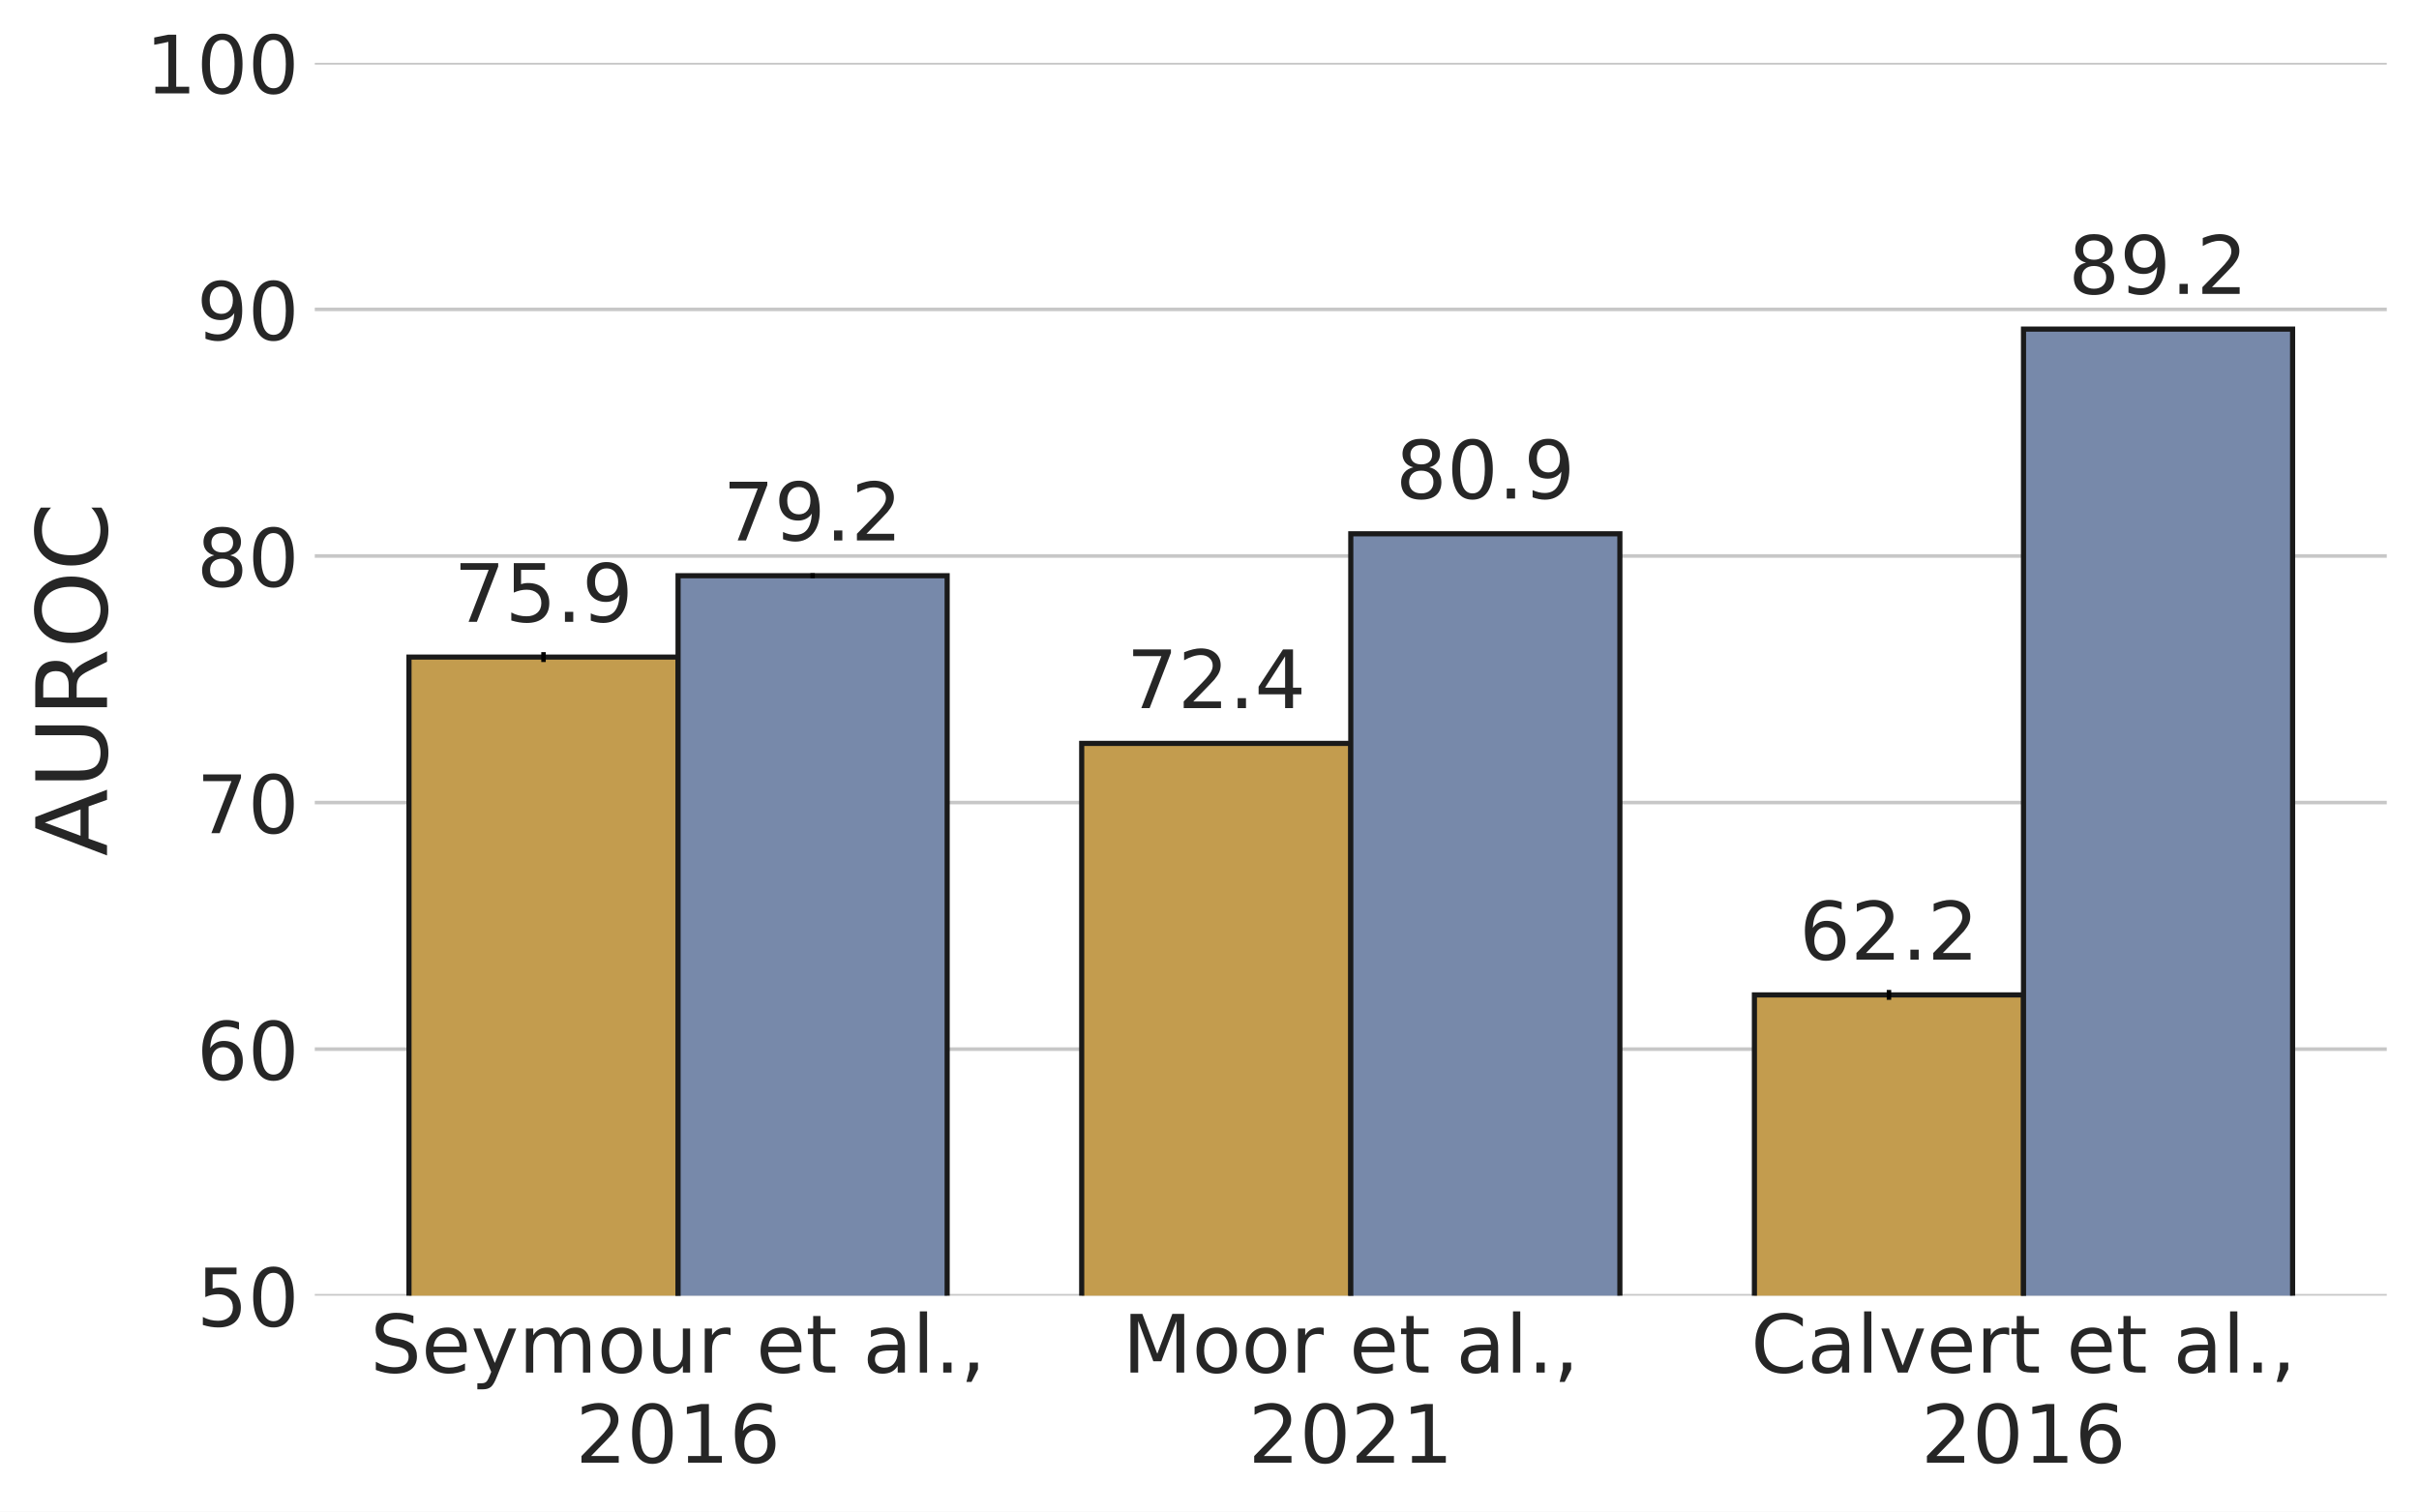
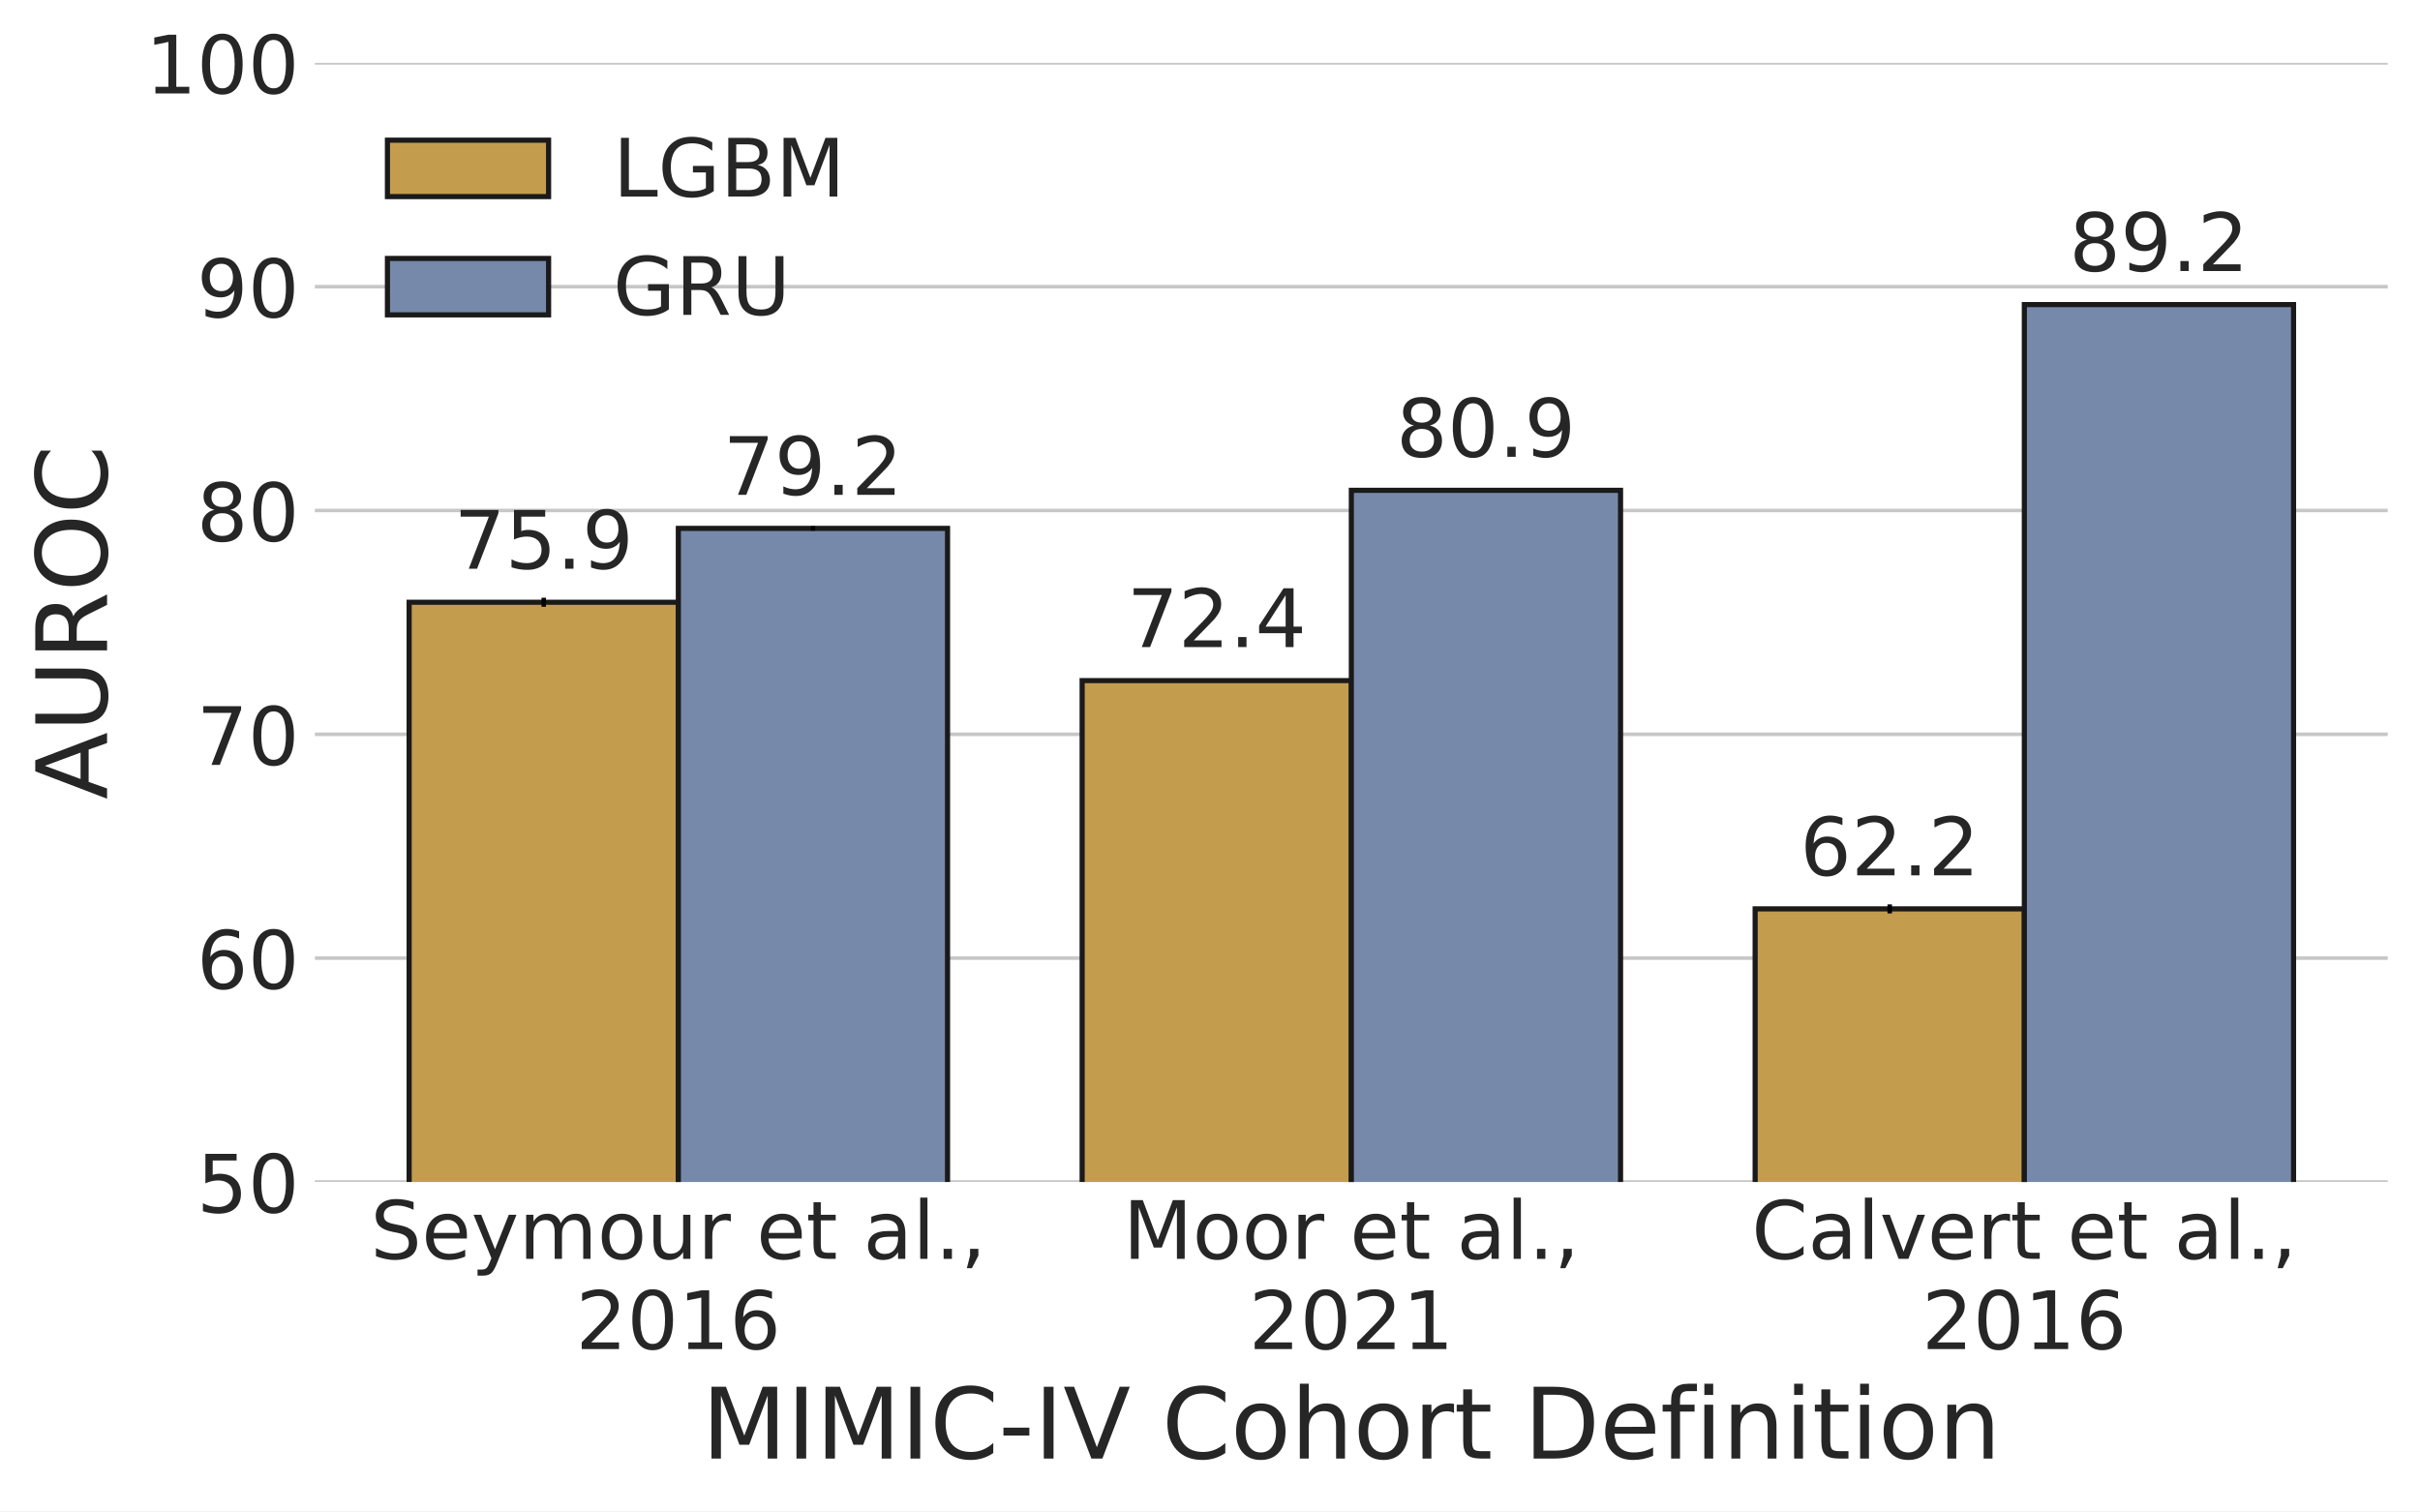
- <svg xmlns="http://www.w3.org/2000/svg" xmlns:xlink="http://www.w3.org/1999/xlink" width="540.601pt" height="337.914pt" viewBox="0 0 540.601 337.914" version="1.1">
+ <svg xmlns="http://www.w3.org/2000/svg" xmlns:xlink="http://www.w3.org/1999/xlink" width="540.601pt" height="337.606pt" viewBox="0 0 540.601 337.606" version="1.1">
  <defs>
    <style type="text/css">*{stroke-linejoin: round; stroke-linecap: butt}</style>
  </defs>
  <g id="figure_1">
    <g id="patch_1">
-       <path d="M 0 337.914  L 540.601 337.914  L 540.601 0  L 0 0  z " style="fill: #ffffff" />
+       <path d="M 0 337.606  L 540.601 337.606  L 540.601 0  L 0 0  z " style="fill: #ffffff" />
    </g>
    <g id="axes_1">
      <g id="patch_2">
-         <path d="M 70.349 289.638  L 533.401 289.638  L 533.401 14.039  L 70.349 14.039  z " style="fill: #ffffff" />
+         <path d="M 70.349 264.038  L 533.401 264.038  L 533.401 14.039  L 70.349 14.039  z " style="fill: #ffffff" />
      </g>
      <g id="matplotlib.axis_1">
        <g id="xtick_1">
          <g id="text_1">
-             <g style="fill: #262626" transform="translate(82.75545 306.8148) scale(0.18 -0.18)">
+             <g style="fill: #262626" transform="translate(82.75545 281.2148) scale(0.18 -0.18)">
              <defs>
                <path id="DejaVuSans-53" d="M 3425 4513  L 3425 3897  Q 3066 4069 2747 4153  Q 2428 4238 2131 4238  Q 1616 4238 1336 4038  Q 1056 3838 1056 3469  Q 1056 3159 1242 3001  Q 1428 2844 1947 2747  L 2328 2669  Q 3034 2534 3370 2195  Q 3706 1856 3706 1288  Q 3706 609 3251 259  Q 2797 -91 1919 -91  Q 1588 -91 1214 -16  Q 841 59 441 206  L 441 856  Q 825 641 1194 531  Q 1563 422 1919 422  Q 2459 422 2753 634  Q 3047 847 3047 1241  Q 3047 1584 2836 1778  Q 2625 1972 2144 2069  L 1759 2144  Q 1053 2284 737 2584  Q 422 2884 422 3419  Q 422 4038 858 4394  Q 1294 4750 2059 4750  Q 2388 4750 2728 4690  Q 3069 4631 3425 4513  z " transform="scale(0.015625)" />
                <path id="DejaVuSans-65" d="M 3597 1894  L 3597 1613  L 953 1613  Q 991 1019 1311 708  Q 1631 397 2203 397  Q 2534 397 2845 478  Q 3156 559 3463 722  L 3463 178  Q 3153 47 2828 -22  Q 2503 -91 2169 -91  Q 1331 -91 842 396  Q 353 884 353 1716  Q 353 2575 817 3079  Q 1281 3584 2069 3584  Q 2775 3584 3186 3129  Q 3597 2675 3597 1894  z M 3022 2063  Q 3016 2534 2758 2815  Q 2500 3097 2075 3097  Q 1594 3097 1305 2825  Q 1016 2553 972 2059  L 3022 2063  z " transform="scale(0.015625)" />
                <path id="DejaVuSans-79" d="M 2059 -325  Q 1816 -950 1584 -1140  Q 1353 -1331 966 -1331  L 506 -1331  L 506 -850  L 844 -850  Q 1081 -850 1212 -737  Q 1344 -625 1503 -206  L 1606 56  L 191 3500  L 800 3500  L 1894 763  L 2988 3500  L 3597 3500  L 2059 -325  z " transform="scale(0.015625)" />
                <path id="DejaVuSans-6d" d="M 3328 2828  Q 3544 3216 3844 3400  Q 4144 3584 4550 3584  Q 5097 3584 5394 3201  Q 5691 2819 5691 2113  L 5691 0  L 5113 0  L 5113 2094  Q 5113 2597 4934 2840  Q 4756 3084 4391 3084  Q 3944 3084 3684 2787  Q 3425 2491 3425 1978  L 3425 0  L 2847 0  L 2847 2094  Q 2847 2600 2669 2842  Q 2491 3084 2119 3084  Q 1678 3084 1418 2786  Q 1159 2488 1159 1978  L 1159 0  L 581 0  L 581 3500  L 1159 3500  L 1159 2956  Q 1356 3278 1631 3431  Q 1906 3584 2284 3584  Q 2666 3584 2933 3390  Q 3200 3197 3328 2828  z " transform="scale(0.015625)" />
                <path id="DejaVuSans-6f" d="M 1959 3097  Q 1497 3097 1228 2736  Q 959 2375 959 1747  Q 959 1119 1226 758  Q 1494 397 1959 397  Q 2419 397 2687 759  Q 2956 1122 2956 1747  Q 2956 2369 2687 2733  Q 2419 3097 1959 3097  z M 1959 3584  Q 2709 3584 3137 3096  Q 3566 2609 3566 1747  Q 3566 888 3137 398  Q 2709 -91 1959 -91  Q 1206 -91 779 398  Q 353 888 353 1747  Q 353 2609 779 3096  Q 1206 3584 1959 3584  z " transform="scale(0.015625)" />
                <path id="DejaVuSans-75" d="M 544 1381  L 544 3500  L 1119 3500  L 1119 1403  Q 1119 906 1312 657  Q 1506 409 1894 409  Q 2359 409 2629 706  Q 2900 1003 2900 1516  L 2900 3500  L 3475 3500  L 3475 0  L 2900 0  L 2900 538  Q 2691 219 2414 64  Q 2138 -91 1772 -91  Q 1169 -91 856 284  Q 544 659 544 1381  z M 1991 3584  L 1991 3584  z " transform="scale(0.015625)" />
                <path id="DejaVuSans-72" d="M 2631 2963  Q 2534 3019 2420 3045  Q 2306 3072 2169 3072  Q 1681 3072 1420 2755  Q 1159 2438 1159 1844  L 1159 0  L 581 0  L 581 3500  L 1159 3500  L 1159 2956  Q 1341 3275 1631 3429  Q 1922 3584 2338 3584  Q 2397 3584 2469 3576  Q 2541 3569 2628 3553  L 2631 2963  z " transform="scale(0.015625)" />
                <path id="DejaVuSans-20" transform="scale(0.015625)" />
                <path id="DejaVuSans-74" d="M 1172 4494  L 1172 3500  L 2356 3500  L 2356 3053  L 1172 3053  L 1172 1153  Q 1172 725 1289 603  Q 1406 481 1766 481  L 2356 481  L 2356 0  L 1766 0  Q 1100 0 847 248  Q 594 497 594 1153  L 594 3053  L 172 3053  L 172 3500  L 594 3500  L 594 4494  L 1172 4494  z " transform="scale(0.015625)" />
                <path id="DejaVuSans-61" d="M 2194 1759  Q 1497 1759 1228 1600  Q 959 1441 959 1056  Q 959 750 1161 570  Q 1363 391 1709 391  Q 2188 391 2477 730  Q 2766 1069 2766 1631  L 2766 1759  L 2194 1759  z M 3341 1997  L 3341 0  L 2766 0  L 2766 531  Q 2569 213 2275 61  Q 1981 -91 1556 -91  Q 1019 -91 701 211  Q 384 513 384 1019  Q 384 1609 779 1909  Q 1175 2209 1959 2209  L 2766 2209  L 2766 2266  Q 2766 2663 2505 2880  Q 2244 3097 1772 3097  Q 1472 3097 1187 3025  Q 903 2953 641 2809  L 641 3341  Q 956 3463 1253 3523  Q 1550 3584 1831 3584  Q 2591 3584 2966 3190  Q 3341 2797 3341 1997  z " transform="scale(0.015625)" />
                <path id="DejaVuSans-6c" d="M 603 4863  L 1178 4863  L 1178 0  L 603 0  L 603 4863  z " transform="scale(0.015625)" />
                <path id="DejaVuSans-2e" d="M 684 794  L 1344 794  L 1344 0  L 684 0  L 684 794  z " transform="scale(0.015625)" />
                <path id="DejaVuSans-2c" d="M 750 794  L 1409 794  L 1409 256  L 897 -744  L 494 -744  L 750 256  L 750 794  z " transform="scale(0.015625)" />
              </defs>
              <use xlink:href="#DejaVuSans-53" />
              <use xlink:href="#DejaVuSans-65" transform="translate(63.47656 0)" />
              <use xlink:href="#DejaVuSans-79" transform="translate(125 0)" />
              <use xlink:href="#DejaVuSans-6d" transform="translate(184.1797 0)" />
              <use xlink:href="#DejaVuSans-6f" transform="translate(281.5918 0)" />
              <use xlink:href="#DejaVuSans-75" transform="translate(342.7734 0)" />
              <use xlink:href="#DejaVuSans-72" transform="translate(406.1523 0)" />
              <use xlink:href="#DejaVuSans-20" transform="translate(447.2656 0)" />
              <use xlink:href="#DejaVuSans-65" transform="translate(479.0527 0)" />
              <use xlink:href="#DejaVuSans-74" transform="translate(540.5762 0)" />
              <use xlink:href="#DejaVuSans-20" transform="translate(579.7852 0)" />
              <use xlink:href="#DejaVuSans-61" transform="translate(611.5723 0)" />
              <use xlink:href="#DejaVuSans-6c" transform="translate(672.8516 0)" />
              <use xlink:href="#DejaVuSans-2e" transform="translate(700.6348 0)" />
              <use xlink:href="#DejaVuSans-2c" transform="translate(732.4219 0)" />
            </g>
-             <g style="fill: #262626" transform="translate(128.6287 326.9708) scale(0.18 -0.18)">
+             <g style="fill: #262626" transform="translate(128.6287 301.3708) scale(0.18 -0.18)">
              <defs>
                <path id="DejaVuSans-32" d="M 1228 531  L 3431 531  L 3431 0  L 469 0  L 469 531  Q 828 903 1448 1529  Q 2069 2156 2228 2338  Q 2531 2678 2651 2914  Q 2772 3150 2772 3378  Q 2772 3750 2511 3984  Q 2250 4219 1831 4219  Q 1534 4219 1204 4116  Q 875 4013 500 3803  L 500 4441  Q 881 4594 1212 4672  Q 1544 4750 1819 4750  Q 2544 4750 2975 4387  Q 3406 4025 3406 3419  Q 3406 3131 3298 2873  Q 3191 2616 2906 2266  Q 2828 2175 2409 1742  Q 1991 1309 1228 531  z " transform="scale(0.015625)" />
                <path id="DejaVuSans-30" d="M 2034 4250  Q 1547 4250 1301 3770  Q 1056 3291 1056 2328  Q 1056 1369 1301 889  Q 1547 409 2034 409  Q 2525 409 2770 889  Q 3016 1369 3016 2328  Q 3016 3291 2770 3770  Q 2525 4250 2034 4250  z M 2034 4750  Q 2819 4750 3233 4129  Q 3647 3509 3647 2328  Q 3647 1150 3233 529  Q 2819 -91 2034 -91  Q 1250 -91 836 529  Q 422 1150 422 2328  Q 422 3509 836 4129  Q 1250 4750 2034 4750  z " transform="scale(0.015625)" />
                <path id="DejaVuSans-31" d="M 794 531  L 1825 531  L 1825 4091  L 703 3866  L 703 4441  L 1819 4666  L 2450 4666  L 2450 531  L 3481 531  L 3481 0  L 794 0  L 794 531  z " transform="scale(0.015625)" />
                <path id="DejaVuSans-36" d="M 2113 2584  Q 1688 2584 1439 2293  Q 1191 2003 1191 1497  Q 1191 994 1439 701  Q 1688 409 2113 409  Q 2538 409 2786 701  Q 3034 994 3034 1497  Q 3034 2003 2786 2293  Q 2538 2584 2113 2584  z M 3366 4563  L 3366 3988  Q 3128 4100 2886 4159  Q 2644 4219 2406 4219  Q 1781 4219 1451 3797  Q 1122 3375 1075 2522  Q 1259 2794 1537 2939  Q 1816 3084 2150 3084  Q 2853 3084 3261 2657  Q 3669 2231 3669 1497  Q 3669 778 3244 343  Q 2819 -91 2113 -91  Q 1303 -91 875 529  Q 447 1150 447 2328  Q 447 3434 972 4092  Q 1497 4750 2381 4750  Q 2619 4750 2861 4703  Q 3103 4656 3366 4563  z " transform="scale(0.015625)" />
              </defs>
              <use xlink:href="#DejaVuSans-32" />
              <use xlink:href="#DejaVuSans-30" transform="translate(63.62305 0)" />
              <use xlink:href="#DejaVuSans-31" transform="translate(127.2461 0)" />
              <use xlink:href="#DejaVuSans-36" transform="translate(190.8691 0)" />
            </g>
          </g>
        </g>
        <g id="xtick_2">
          <g id="text_2">
-             <g style="fill: #262626" transform="translate(250.8733 306.8148) scale(0.18 -0.18)">
+             <g style="fill: #262626" transform="translate(250.8733 281.2148) scale(0.18 -0.18)">
              <defs>
                <path id="DejaVuSans-4d" d="M 628 4666  L 1569 4666  L 2759 1491  L 3956 4666  L 4897 4666  L 4897 0  L 4281 0  L 4281 4097  L 3078 897  L 2444 897  L 1241 4097  L 1241 0  L 628 0  L 628 4666  z " transform="scale(0.015625)" />
              </defs>
              <use xlink:href="#DejaVuSans-4d" />
              <use xlink:href="#DejaVuSans-6f" transform="translate(86.2793 0)" />
              <use xlink:href="#DejaVuSans-6f" transform="translate(147.4609 0)" />
              <use xlink:href="#DejaVuSans-72" transform="translate(208.6426 0)" />
              <use xlink:href="#DejaVuSans-20" transform="translate(249.7559 0)" />
              <use xlink:href="#DejaVuSans-65" transform="translate(281.543 0)" />
              <use xlink:href="#DejaVuSans-74" transform="translate(343.0664 0)" />
              <use xlink:href="#DejaVuSans-20" transform="translate(382.2754 0)" />
              <use xlink:href="#DejaVuSans-61" transform="translate(414.0625 0)" />
              <use xlink:href="#DejaVuSans-6c" transform="translate(475.3418 0)" />
              <use xlink:href="#DejaVuSans-2e" transform="translate(503.125 0)" />
              <use xlink:href="#DejaVuSans-2c" transform="translate(534.9121 0)" />
            </g>
-             <g style="fill: #262626" transform="translate(278.9701 326.9708) scale(0.18 -0.18)">
+             <g style="fill: #262626" transform="translate(278.9701 301.3708) scale(0.18 -0.18)">
              <use xlink:href="#DejaVuSans-32" />
              <use xlink:href="#DejaVuSans-30" transform="translate(63.62305 0)" />
              <use xlink:href="#DejaVuSans-32" transform="translate(127.2461 0)" />
              <use xlink:href="#DejaVuSans-31" transform="translate(190.8691 0)" />
            </g>
          </g>
        </g>
        <g id="xtick_3">
          <g id="text_3">
-             <g style="fill: #262626" transform="translate(391.3006 306.8148) scale(0.18 -0.18)">
+             <g style="fill: #262626" transform="translate(391.3006 281.2148) scale(0.18 -0.18)">
              <defs>
                <path id="DejaVuSans-43" d="M 4122 4306  L 4122 3641  Q 3803 3938 3442 4084  Q 3081 4231 2675 4231  Q 1875 4231 1450 3742  Q 1025 3253 1025 2328  Q 1025 1406 1450 917  Q 1875 428 2675 428  Q 3081 428 3442 575  Q 3803 722 4122 1019  L 4122 359  Q 3791 134 3420 21  Q 3050 -91 2638 -91  Q 1578 -91 968 557  Q 359 1206 359 2328  Q 359 3453 968 4101  Q 1578 4750 2638 4750  Q 3056 4750 3426 4639  Q 3797 4528 4122 4306  z " transform="scale(0.015625)" />
                <path id="DejaVuSans-76" d="M 191 3500  L 800 3500  L 1894 563  L 2988 3500  L 3597 3500  L 2284 0  L 1503 0  L 191 3500  z " transform="scale(0.015625)" />
              </defs>
              <use xlink:href="#DejaVuSans-43" />
              <use xlink:href="#DejaVuSans-61" transform="translate(69.82422 0)" />
              <use xlink:href="#DejaVuSans-6c" transform="translate(131.1035 0)" />
              <use xlink:href="#DejaVuSans-76" transform="translate(158.8867 0)" />
              <use xlink:href="#DejaVuSans-65" transform="translate(218.0664 0)" />
              <use xlink:href="#DejaVuSans-72" transform="translate(279.5898 0)" />
              <use xlink:href="#DejaVuSans-74" transform="translate(320.7031 0)" />
              <use xlink:href="#DejaVuSans-20" transform="translate(359.9121 0)" />
              <use xlink:href="#DejaVuSans-65" transform="translate(391.6992 0)" />
              <use xlink:href="#DejaVuSans-74" transform="translate(453.2227 0)" />
              <use xlink:href="#DejaVuSans-20" transform="translate(492.4316 0)" />
              <use xlink:href="#DejaVuSans-61" transform="translate(524.2188 0)" />
              <use xlink:href="#DejaVuSans-6c" transform="translate(585.498 0)" />
              <use xlink:href="#DejaVuSans-2e" transform="translate(613.2812 0)" />
              <use xlink:href="#DejaVuSans-2c" transform="translate(645.0684 0)" />
            </g>
-             <g style="fill: #262626" transform="translate(429.3115 326.9708) scale(0.18 -0.18)">
+             <g style="fill: #262626" transform="translate(429.3115 301.3708) scale(0.18 -0.18)">
              <use xlink:href="#DejaVuSans-32" />
              <use xlink:href="#DejaVuSans-30" transform="translate(63.62305 0)" />
              <use xlink:href="#DejaVuSans-31" transform="translate(127.2461 0)" />
              <use xlink:href="#DejaVuSans-36" transform="translate(190.8691 0)" />
            </g>
+           </g>
+         </g>
+         <g id="text_4">
+           <g style="fill: #262626" transform="translate(156.78 325.8308) scale(0.22 -0.22)">
+             <defs>
+               <path id="DejaVuSans-49" d="M 628 4666  L 1259 4666  L 1259 0  L 628 0  L 628 4666  z " transform="scale(0.015625)" />
+               <path id="DejaVuSans-2d" d="M 313 2009  L 1997 2009  L 1997 1497  L 313 1497  L 313 2009  z " transform="scale(0.015625)" />
+               <path id="DejaVuSans-56" d="M 1831 0  L 50 4666  L 709 4666  L 2188 738  L 3669 4666  L 4325 4666  L 2547 0  L 1831 0  z " transform="scale(0.015625)" />
+               <path id="DejaVuSans-68" d="M 3513 2113  L 3513 0  L 2938 0  L 2938 2094  Q 2938 2591 2744 2837  Q 2550 3084 2163 3084  Q 1697 3084 1428 2787  Q 1159 2491 1159 1978  L 1159 0  L 581 0  L 581 4863  L 1159 4863  L 1159 2956  Q 1366 3272 1645 3428  Q 1925 3584 2291 3584  Q 2894 3584 3203 3211  Q 3513 2838 3513 2113  z " transform="scale(0.015625)" />
+               <path id="DejaVuSans-44" d="M 1259 4147  L 1259 519  L 2022 519  Q 2988 519 3436 956  Q 3884 1394 3884 2338  Q 3884 3275 3436 3711  Q 2988 4147 2022 4147  L 1259 4147  z M 628 4666  L 1925 4666  Q 3281 4666 3915 4102  Q 4550 3538 4550 2338  Q 4550 1131 3912 565  Q 3275 0 1925 0  L 628 0  L 628 4666  z " transform="scale(0.015625)" />
+               <path id="DejaVuSans-66" d="M 2375 4863  L 2375 4384  L 1825 4384  Q 1516 4384 1395 4259  Q 1275 4134 1275 3809  L 1275 3500  L 2222 3500  L 2222 3053  L 1275 3053  L 1275 0  L 697 0  L 697 3053  L 147 3053  L 147 3500  L 697 3500  L 697 3744  Q 697 4328 969 4595  Q 1241 4863 1831 4863  L 2375 4863  z " transform="scale(0.015625)" />
+               <path id="DejaVuSans-69" d="M 603 3500  L 1178 3500  L 1178 0  L 603 0  L 603 3500  z M 603 4863  L 1178 4863  L 1178 4134  L 603 4134  L 603 4863  z " transform="scale(0.015625)" />
+               <path id="DejaVuSans-6e" d="M 3513 2113  L 3513 0  L 2938 0  L 2938 2094  Q 2938 2591 2744 2837  Q 2550 3084 2163 3084  Q 1697 3084 1428 2787  Q 1159 2491 1159 1978  L 1159 0  L 581 0  L 581 3500  L 1159 3500  L 1159 2956  Q 1366 3272 1645 3428  Q 1925 3584 2291 3584  Q 2894 3584 3203 3211  Q 3513 2838 3513 2113  z " transform="scale(0.015625)" />
+             </defs>
+             <use xlink:href="#DejaVuSans-4d" />
+             <use xlink:href="#DejaVuSans-49" transform="translate(86.2793 0)" />
+             <use xlink:href="#DejaVuSans-4d" transform="translate(115.7715 0)" />
+             <use xlink:href="#DejaVuSans-49" transform="translate(202.0508 0)" />
+             <use xlink:href="#DejaVuSans-43" transform="translate(231.543 0)" />
+             <use xlink:href="#DejaVuSans-2d" transform="translate(301.3672 0)" />
+             <use xlink:href="#DejaVuSans-49" transform="translate(337.4512 0)" />
+             <use xlink:href="#DejaVuSans-56" transform="translate(366.9434 0)" />
+             <use xlink:href="#DejaVuSans-20" transform="translate(435.3516 0)" />
+             <use xlink:href="#DejaVuSans-43" transform="translate(467.1387 0)" />
+             <use xlink:href="#DejaVuSans-6f" transform="translate(536.9629 0)" />
+             <use xlink:href="#DejaVuSans-68" transform="translate(598.1445 0)" />
+             <use xlink:href="#DejaVuSans-6f" transform="translate(661.5234 0)" />
+             <use xlink:href="#DejaVuSans-72" transform="translate(722.7051 0)" />
+             <use xlink:href="#DejaVuSans-74" transform="translate(763.8184 0)" />
+             <use xlink:href="#DejaVuSans-20" transform="translate(803.0273 0)" />
+             <use xlink:href="#DejaVuSans-44" transform="translate(834.8145 0)" />
+             <use xlink:href="#DejaVuSans-65" transform="translate(911.8164 0)" />
+             <use xlink:href="#DejaVuSans-66" transform="translate(973.3398 0)" />
+             <use xlink:href="#DejaVuSans-69" transform="translate(1008.545 0)" />
+             <use xlink:href="#DejaVuSans-6e" transform="translate(1036.328 0)" />
+             <use xlink:href="#DejaVuSans-69" transform="translate(1099.707 0)" />
+             <use xlink:href="#DejaVuSans-74" transform="translate(1127.49 0)" />
+             <use xlink:href="#DejaVuSans-69" transform="translate(1166.699 0)" />
+             <use xlink:href="#DejaVuSans-6f" transform="translate(1194.482 0)" />
+             <use xlink:href="#DejaVuSans-6e" transform="translate(1255.664 0)" />
          </g>
        </g>
      </g>
      <g id="matplotlib.axis_2">
        <g id="ytick_1">
          <g id="line2d_1">
-             <path d="M 70.349 289.638  L 533.401 289.638  " clip-path="url(#p0b2e883e69)" style="fill: none; stroke: #c7c7c7; stroke-width: 0.8; stroke-linecap: round" />
-           </g>
-           <g id="text_4">
-             <g style="fill: #262626" transform="translate(43.94438 296.4762) scale(0.18 -0.18)">
+             <path d="M 70.349 264.038  L 533.401 264.038  " clip-path="url(#pc6aa73d356)" style="fill: none; stroke: #c7c7c7; stroke-width: 0.8; stroke-linecap: round" />
+           </g>
+           <g id="text_5">
+             <g style="fill: #262626" transform="translate(43.94438 270.8762) scale(0.18 -0.18)">
              <defs>
                <path id="DejaVuSans-35" d="M 691 4666  L 3169 4666  L 3169 4134  L 1269 4134  L 1269 2991  Q 1406 3038 1543 3061  Q 1681 3084 1819 3084  Q 2600 3084 3056 2656  Q 3513 2228 3513 1497  Q 3513 744 3044 326  Q 2575 -91 1722 -91  Q 1428 -91 1123 -41  Q 819 9 494 109  L 494 744  Q 775 591 1075 516  Q 1375 441 1709 441  Q 2250 441 2565 725  Q 2881 1009 2881 1497  Q 2881 1984 2565 2268  Q 2250 2553 1709 2553  Q 1456 2553 1204 2497  Q 953 2441 691 2322  L 691 4666  z " transform="scale(0.015625)" />
              </defs>
              <use xlink:href="#DejaVuSans-35" />
              <use xlink:href="#DejaVuSans-30" transform="translate(63.62305 0)" />
            </g>
          </g>
        </g>
        <g id="ytick_2">
          <g id="line2d_2">
-             <path d="M 70.349 234.518  L 533.401 234.518  " clip-path="url(#p0b2e883e69)" style="fill: none; stroke: #c7c7c7; stroke-width: 0.8; stroke-linecap: round" />
-           </g>
-           <g id="text_5">
-             <g style="fill: #262626" transform="translate(43.94438 241.3564) scale(0.18 -0.18)">
+             <path d="M 70.349 214.038  L 533.401 214.038  " clip-path="url(#pc6aa73d356)" style="fill: none; stroke: #c7c7c7; stroke-width: 0.8; stroke-linecap: round" />
+           </g>
+           <g id="text_6">
+             <g style="fill: #262626" transform="translate(43.94438 220.8764) scale(0.18 -0.18)">
              <use xlink:href="#DejaVuSans-36" />
              <use xlink:href="#DejaVuSans-30" transform="translate(63.62305 0)" />
            </g>
          </g>
        </g>
        <g id="ytick_3">
          <g id="line2d_3">
-             <path d="M 70.349 179.398  L 533.401 179.398  " clip-path="url(#p0b2e883e69)" style="fill: none; stroke: #c7c7c7; stroke-width: 0.8; stroke-linecap: round" />
-           </g>
-           <g id="text_6">
-             <g style="fill: #262626" transform="translate(43.94438 186.2366) scale(0.18 -0.18)">
+             <path d="M 70.349 164.038  L 533.401 164.038  " clip-path="url(#pc6aa73d356)" style="fill: none; stroke: #c7c7c7; stroke-width: 0.8; stroke-linecap: round" />
+           </g>
+           <g id="text_7">
+             <g style="fill: #262626" transform="translate(43.94438 170.8766) scale(0.18 -0.18)">
              <defs>
                <path id="DejaVuSans-37" d="M 525 4666  L 3525 4666  L 3525 4397  L 1831 0  L 1172 0  L 2766 4134  L 525 4134  L 525 4666  z " transform="scale(0.015625)" />
              </defs>
              <use xlink:href="#DejaVuSans-37" />
              <use xlink:href="#DejaVuSans-30" transform="translate(63.62305 0)" />
            </g>
          </g>
        </g>
        <g id="ytick_4">
          <g id="line2d_4">
-             <path d="M 70.349 124.278  L 533.401 124.278  " clip-path="url(#p0b2e883e69)" style="fill: none; stroke: #c7c7c7; stroke-width: 0.8; stroke-linecap: round" />
-           </g>
-           <g id="text_7">
-             <g style="fill: #262626" transform="translate(43.94438 131.1168) scale(0.18 -0.18)">
+             <path d="M 70.349 114.038  L 533.401 114.038  " clip-path="url(#pc6aa73d356)" style="fill: none; stroke: #c7c7c7; stroke-width: 0.8; stroke-linecap: round" />
+           </g>
+           <g id="text_8">
+             <g style="fill: #262626" transform="translate(43.94438 120.8768) scale(0.18 -0.18)">
              <defs>
                <path id="DejaVuSans-38" d="M 2034 2216  Q 1584 2216 1326 1975  Q 1069 1734 1069 1313  Q 1069 891 1326 650  Q 1584 409 2034 409  Q 2484 409 2743 651  Q 3003 894 3003 1313  Q 3003 1734 2745 1975  Q 2488 2216 2034 2216  z M 1403 2484  Q 997 2584 770 2862  Q 544 3141 544 3541  Q 544 4100 942 4425  Q 1341 4750 2034 4750  Q 2731 4750 3128 4425  Q 3525 4100 3525 3541  Q 3525 3141 3298 2862  Q 3072 2584 2669 2484  Q 3125 2378 3379 2068  Q 3634 1759 3634 1313  Q 3634 634 3220 271  Q 2806 -91 2034 -91  Q 1263 -91 848 271  Q 434 634 434 1313  Q 434 1759 690 2068  Q 947 2378 1403 2484  z M 1172 3481  Q 1172 3119 1398 2916  Q 1625 2713 2034 2713  Q 2441 2713 2670 2916  Q 2900 3119 2900 3481  Q 2900 3844 2670 4047  Q 2441 4250 2034 4250  Q 1625 4250 1398 4047  Q 1172 3844 1172 3481  z " transform="scale(0.015625)" />
              </defs>
              <use xlink:href="#DejaVuSans-38" />
              <use xlink:href="#DejaVuSans-30" transform="translate(63.62305 0)" />
            </g>
          </g>
        </g>
        <g id="ytick_5">
          <g id="line2d_5">
-             <path d="M 70.349 69.158  L 533.401 69.158  " clip-path="url(#p0b2e883e69)" style="fill: none; stroke: #c7c7c7; stroke-width: 0.8; stroke-linecap: round" />
-           </g>
-           <g id="text_8">
-             <g style="fill: #262626" transform="translate(43.94438 75.99699) scale(0.18 -0.18)">
+             <path d="M 70.349 64.038  L 533.401 64.038  " clip-path="url(#pc6aa73d356)" style="fill: none; stroke: #c7c7c7; stroke-width: 0.8; stroke-linecap: round" />
+           </g>
+           <g id="text_9">
+             <g style="fill: #262626" transform="translate(43.94438 70.87699) scale(0.18 -0.18)">
              <defs>
                <path id="DejaVuSans-39" d="M 703 97  L 703 672  Q 941 559 1184 500  Q 1428 441 1663 441  Q 2288 441 2617 861  Q 2947 1281 2994 2138  Q 2813 1869 2534 1725  Q 2256 1581 1919 1581  Q 1219 1581 811 2004  Q 403 2428 403 3163  Q 403 3881 828 4315  Q 1253 4750 1959 4750  Q 2769 4750 3195 4129  Q 3622 3509 3622 2328  Q 3622 1225 3098 567  Q 2575 -91 1691 -91  Q 1453 -91 1209 -44  Q 966 3 703 97  z M 1959 2075  Q 2384 2075 2632 2365  Q 2881 2656 2881 3163  Q 2881 3666 2632 3958  Q 2384 4250 1959 4250  Q 1534 4250 1286 3958  Q 1038 3666 1038 3163  Q 1038 2656 1286 2365  Q 1534 2075 1959 2075  z " transform="scale(0.015625)" />
              </defs>
              <use xlink:href="#DejaVuSans-39" />
              <use xlink:href="#DejaVuSans-30" transform="translate(63.62305 0)" />
            </g>
          </g>
        </g>
        <g id="ytick_6">
          <g id="line2d_6">
-             <path d="M 70.349 14.039  L 533.401 14.039  " clip-path="url(#p0b2e883e69)" style="fill: none; stroke: #c7c7c7; stroke-width: 0.8; stroke-linecap: round" />
-           </g>
-           <g id="text_9">
+             <path d="M 70.349 14.039  L 533.401 14.039  " clip-path="url(#pc6aa73d356)" style="fill: none; stroke: #c7c7c7; stroke-width: 0.8; stroke-linecap: round" />
+           </g>
+           <g id="text_10">
            <g style="fill: #262626" transform="translate(32.49188 20.87719) scale(0.18 -0.18)">
              <use xlink:href="#DejaVuSans-31" />
              <use xlink:href="#DejaVuSans-30" transform="translate(63.62305 0)" />
              <use xlink:href="#DejaVuSans-30" transform="translate(127.2461 0)" />
            </g>
          </g>
        </g>
-         <g id="text_10">
-           <g style="fill: #262626" transform="translate(23.91656 191.3968) rotate(-90) scale(0.22 -0.22)">
+         <g id="text_11">
+           <g style="fill: #262626" transform="translate(23.91656 178.5968) rotate(-90) scale(0.22 -0.22)">
            <defs>
              <path id="DejaVuSans-41" d="M 2188 4044  L 1331 1722  L 3047 1722  L 2188 4044  z M 1831 4666  L 2547 4666  L 4325 0  L 3669 0  L 3244 1197  L 1141 1197  L 716 0  L 50 0  L 1831 4666  z " transform="scale(0.015625)" />
              <path id="DejaVuSans-55" d="M 556 4666  L 1191 4666  L 1191 1831  Q 1191 1081 1462 751  Q 1734 422 2344 422  Q 2950 422 3222 751  Q 3494 1081 3494 1831  L 3494 4666  L 4128 4666  L 4128 1753  Q 4128 841 3676 375  Q 3225 -91 2344 -91  Q 1459 -91 1007 375  Q 556 841 556 1753  L 556 4666  z " transform="scale(0.015625)" />
              <path id="DejaVuSans-52" d="M 2841 2188  Q 3044 2119 3236 1894  Q 3428 1669 3622 1275  L 4263 0  L 3584 0  L 2988 1197  Q 2756 1666 2539 1819  Q 2322 1972 1947 1972  L 1259 1972  L 1259 0  L 628 0  L 628 4666  L 2053 4666  Q 2853 4666 3247 4331  Q 3641 3997 3641 3322  Q 3641 2881 3436 2590  Q 3231 2300 2841 2188  z M 1259 4147  L 1259 2491  L 2053 2491  Q 2509 2491 2742 2702  Q 2975 2913 2975 3322  Q 2975 3731 2742 3939  Q 2509 4147 2053 4147  L 1259 4147  z " transform="scale(0.015625)" />
              <path id="DejaVuSans-4f" d="M 2522 4238  Q 1834 4238 1429 3725  Q 1025 3213 1025 2328  Q 1025 1447 1429 934  Q 1834 422 2522 422  Q 3209 422 3611 934  Q 4013 1447 4013 2328  Q 4013 3213 3611 3725  Q 3209 4238 2522 4238  z M 2522 4750  Q 3503 4750 4090 4092  Q 4678 3434 4678 2328  Q 4678 1225 4090 567  Q 3503 -91 2522 -91  Q 1538 -91 948 565  Q 359 1222 359 2328  Q 359 3434 948 4092  Q 1538 4750 2522 4750  z " transform="scale(0.015625)" />
            </defs>
            <use xlink:href="#DejaVuSans-41" />
            <use xlink:href="#DejaVuSans-55" transform="translate(68.4082 0)" />
            <use xlink:href="#DejaVuSans-52" transform="translate(141.6016 0)" />
            <use xlink:href="#DejaVuSans-4f" transform="translate(211.084 0)" />
            <use xlink:href="#DejaVuSans-43" transform="translate(289.7949 0)" />
          </g>
        </g>
      </g>
      <g id="line2d_7">
-         <path clip-path="url(#p0b2e883e69)" style="fill: none; stroke: #424242; stroke-width: 1.8; stroke-linecap: round" />
+         <path clip-path="url(#pc6aa73d356)" style="fill: none; stroke: #424242; stroke-width: 1.8; stroke-linecap: round" />
      </g>
      <g id="line2d_8">
-         <path clip-path="url(#p0b2e883e69)" style="fill: none; stroke: #424242; stroke-width: 1.8; stroke-linecap: round" />
+         <path clip-path="url(#pc6aa73d356)" style="fill: none; stroke: #424242; stroke-width: 1.8; stroke-linecap: round" />
      </g>
      <g id="line2d_9">
-         <path clip-path="url(#p0b2e883e69)" style="fill: none; stroke: #424242; stroke-width: 1.8; stroke-linecap: round" />
+         <path clip-path="url(#pc6aa73d356)" style="fill: none; stroke: #424242; stroke-width: 1.8; stroke-linecap: round" />
      </g>
      <g id="line2d_10">
-         <path clip-path="url(#p0b2e883e69)" style="fill: none; stroke: #424242; stroke-width: 1.8; stroke-linecap: round" />
+         <path clip-path="url(#pc6aa73d356)" style="fill: none; stroke: #424242; stroke-width: 1.8; stroke-linecap: round" />
      </g>
      <g id="line2d_11">
-         <path clip-path="url(#p0b2e883e69)" style="fill: none; stroke: #424242; stroke-width: 1.8; stroke-linecap: round" />
+         <path clip-path="url(#pc6aa73d356)" style="fill: none; stroke: #424242; stroke-width: 1.8; stroke-linecap: round" />
      </g>
      <g id="line2d_12">
-         <path clip-path="url(#p0b2e883e69)" style="fill: none; stroke: #424242; stroke-width: 1.8; stroke-linecap: round" />
+         <path clip-path="url(#pc6aa73d356)" style="fill: none; stroke: #424242; stroke-width: 1.8; stroke-linecap: round" />
      </g>
      <g id="patch_3">
-         <path d="M 91.397 565.237  L 151.534 565.237  L 151.534 146.877  L 91.397 146.877  z " clip-path="url(#p0b2e883e69)" style="fill: #c39c4e; stroke: #1a1a1a; stroke-width: 1.15; stroke-linejoin: miter" />
+         <path d="M 91.397 514.037  L 151.534 514.037  L 151.534 134.538  L 91.397 134.538  z " clip-path="url(#pc6aa73d356)" style="fill: #c39c4e; stroke: #1a1a1a; stroke-width: 1.15; stroke-linejoin: miter" />
      </g>
      <g id="patch_4">
-         <path d="M 241.739 565.237  L 301.875 565.237  L 301.875 166.169  L 241.739 166.169  z " clip-path="url(#p0b2e883e69)" style="fill: #c39c4e; stroke: #1a1a1a; stroke-width: 1.15; stroke-linejoin: miter" />
+         <path d="M 241.739 514.037  L 301.875 514.037  L 301.875 152.038  L 241.739 152.038  z " clip-path="url(#pc6aa73d356)" style="fill: #c39c4e; stroke: #1a1a1a; stroke-width: 1.15; stroke-linejoin: miter" />
      </g>
      <g id="patch_5">
-         <path d="M 392.08 565.237  L 452.217 565.237  L 452.217 222.391  L 392.08 222.391  z " clip-path="url(#p0b2e883e69)" style="fill: #c39c4e; stroke: #1a1a1a; stroke-width: 1.15; stroke-linejoin: miter" />
+         <path d="M 392.08 514.037  L 452.217 514.037  L 452.217 203.038  L 392.08 203.038  z " clip-path="url(#pc6aa73d356)" style="fill: #c39c4e; stroke: #1a1a1a; stroke-width: 1.15; stroke-linejoin: miter" />
      </g>
      <g id="patch_6">
-         <path d="M 151.534 565.237  L 211.67 565.237  L 211.67 128.688  L 151.534 128.688  z " clip-path="url(#p0b2e883e69)" style="fill: #7789aa; stroke: #1a1a1a; stroke-width: 1.15; stroke-linejoin: miter" />
+         <path d="M 151.534 514.037  L 211.67 514.037  L 211.67 118.038  L 151.534 118.038  z " clip-path="url(#pc6aa73d356)" style="fill: #7789aa; stroke: #1a1a1a; stroke-width: 1.15; stroke-linejoin: miter" />
      </g>
      <g id="patch_7">
-         <path d="M 301.875 565.237  L 362.012 565.237  L 362.012 119.317  L 301.875 119.317  z " clip-path="url(#p0b2e883e69)" style="fill: #7789aa; stroke: #1a1a1a; stroke-width: 1.15; stroke-linejoin: miter" />
+         <path d="M 301.875 514.037  L 362.012 514.037  L 362.012 109.538  L 301.875 109.538  z " clip-path="url(#pc6aa73d356)" style="fill: #7789aa; stroke: #1a1a1a; stroke-width: 1.15; stroke-linejoin: miter" />
      </g>
      <g id="patch_8">
-         <path d="M 452.217 565.237  L 512.353 565.237  L 512.353 73.568  L 452.217 73.568  z " clip-path="url(#p0b2e883e69)" style="fill: #7789aa; stroke: #1a1a1a; stroke-width: 1.15; stroke-linejoin: miter" />
+         <path d="M 452.217 514.037  L 512.353 514.037  L 512.353 68.038  L 452.217 68.038  z " clip-path="url(#pc6aa73d356)" style="fill: #7789aa; stroke: #1a1a1a; stroke-width: 1.15; stroke-linejoin: miter" />
      </g>
      <g id="patch_9">
-         <path d="M 151.534 565.237  L 151.534 565.237  L 151.534 565.237  L 151.534 565.237  z " clip-path="url(#p0b2e883e69)" style="fill: #c39c4e; stroke: #1a1a1a; stroke-width: 1.15; stroke-linejoin: miter" />
+         <path d="M 151.534 514.037  L 151.534 514.037  L 151.534 514.037  L 151.534 514.037  z " clip-path="url(#pc6aa73d356)" style="fill: #c39c4e; stroke: #1a1a1a; stroke-width: 1.15; stroke-linejoin: miter" />
      </g>
      <g id="patch_10">
-         <path d="M 151.534 565.237  L 151.534 565.237  L 151.534 565.237  L 151.534 565.237  z " clip-path="url(#p0b2e883e69)" style="fill: #7789aa; stroke: #1a1a1a; stroke-width: 1.15; stroke-linejoin: miter" />
-       </g>
-       <g id="text_11">
-         <g style="fill: #262626" transform="translate(101.4264 138.9999) scale(0.18 -0.18)">
+         <path d="M 151.534 514.037  L 151.534 514.037  L 151.534 514.037  L 151.534 514.037  z " clip-path="url(#pc6aa73d356)" style="fill: #7789aa; stroke: #1a1a1a; stroke-width: 1.15; stroke-linejoin: miter" />
+       </g>
+       <g id="text_12">
+         <g style="fill: #262626" transform="translate(101.4264 127.0447) scale(0.18 -0.18)">
          <use xlink:href="#DejaVuSans-37" />
          <use xlink:href="#DejaVuSans-35" transform="translate(63.62305 0)" />
          <use xlink:href="#DejaVuSans-2e" transform="translate(127.2461 0)" />
          <use xlink:href="#DejaVuSans-39" transform="translate(159.0332 0)" />
        </g>
      </g>
-       <g id="text_12">
-         <g style="fill: #262626" transform="translate(251.7678 158.2918) scale(0.18 -0.18)">
+       <g id="text_13">
+         <g style="fill: #262626" transform="translate(251.7678 144.5446) scale(0.18 -0.18)">
          <defs>
            <path id="DejaVuSans-34" d="M 2419 4116  L 825 1625  L 2419 1625  L 2419 4116  z M 2253 4666  L 3047 4666  L 3047 1625  L 3713 1625  L 3713 1100  L 3047 1100  L 3047 0  L 2419 0  L 2419 1100  L 313 1100  L 313 1709  L 2253 4666  z " transform="scale(0.015625)" />
          </defs>
          <use xlink:href="#DejaVuSans-37" />
          <use xlink:href="#DejaVuSans-32" transform="translate(63.62305 0)" />
          <use xlink:href="#DejaVuSans-2e" transform="translate(127.2461 0)" />
          <use xlink:href="#DejaVuSans-34" transform="translate(159.0332 0)" />
        </g>
      </g>
-       <g id="text_13">
-         <g style="fill: #262626" transform="translate(402.1092 214.514) scale(0.18 -0.18)">
+       <g id="text_14">
+         <g style="fill: #262626" transform="translate(402.1092 195.5444) scale(0.18 -0.18)">
          <use xlink:href="#DejaVuSans-36" />
          <use xlink:href="#DejaVuSans-32" transform="translate(63.62305 0)" />
          <use xlink:href="#DejaVuSans-2e" transform="translate(127.2461 0)" />
          <use xlink:href="#DejaVuSans-32" transform="translate(159.0332 0)" />
        </g>
      </g>
-       <g id="text_14">
-         <g style="fill: #262626" transform="translate(161.5629 120.8104) scale(0.18 -0.18)">
+       <g id="text_15">
+         <g style="fill: #262626" transform="translate(161.5629 110.5448) scale(0.18 -0.18)">
          <use xlink:href="#DejaVuSans-37" />
          <use xlink:href="#DejaVuSans-39" transform="translate(63.62305 0)" />
          <use xlink:href="#DejaVuSans-2e" transform="translate(127.2461 0)" />
          <use xlink:href="#DejaVuSans-32" transform="translate(159.0332 0)" />
        </g>
      </g>
-       <g id="text_15">
-         <g style="fill: #262626" transform="translate(311.9043 111.44) scale(0.18 -0.18)">
+       <g id="text_16">
+         <g style="fill: #262626" transform="translate(311.9043 102.0448) scale(0.18 -0.18)">
          <use xlink:href="#DejaVuSans-38" />
          <use xlink:href="#DejaVuSans-30" transform="translate(63.62305 0)" />
          <use xlink:href="#DejaVuSans-2e" transform="translate(127.2461 0)" />
          <use xlink:href="#DejaVuSans-39" transform="translate(159.0332 0)" />
        </g>
      </g>
-       <g id="text_16">
-         <g style="fill: #262626" transform="translate(462.2457 65.69056) scale(0.18 -0.18)">
+       <g id="text_17">
+         <g style="fill: #262626" transform="translate(462.2457 60.54496) scale(0.18 -0.18)">
          <use xlink:href="#DejaVuSans-38" />
          <use xlink:href="#DejaVuSans-39" transform="translate(63.62305 0)" />
          <use xlink:href="#DejaVuSans-2e" transform="translate(127.2461 0)" />
          <use xlink:href="#DejaVuSans-32" transform="translate(159.0332 0)" />
        </g>
      </g>
      <g id="LineCollection_1">
-         <path d="M 121.465 147.98  L 121.465 145.775  " clip-path="url(#p0b2e883e69)" style="fill: none; stroke: #000000" />
+         <path d="M 121.465 135.538  L 121.465 133.538  " clip-path="url(#pc6aa73d356)" style="fill: none; stroke: #000000" />
      </g>
      <g id="LineCollection_2">
-         <path d="M 422.148 223.494  L 422.148 221.289  " clip-path="url(#p0b2e883e69)" style="fill: none; stroke: #000000" />
+         <path d="M 422.148 204.038  L 422.148 202.038  " clip-path="url(#pc6aa73d356)" style="fill: none; stroke: #000000" />
      </g>
      <g id="LineCollection_3">
-         <path d="M 181.602 129.239  L 181.602 128.137  " clip-path="url(#p0b2e883e69)" style="fill: none; stroke: #000000" />
+         <path d="M 181.602 118.538  L 181.602 117.538  " clip-path="url(#pc6aa73d356)" style="fill: none; stroke: #000000" />
+       </g>
+       <g id="legend_1">
+         <g id="patch_11">
+           <path d="M 86.549 43.916  L 122.549 43.916  L 122.549 31.316  L 86.549 31.316  z " style="fill: #c39c4e; stroke: #1a1a1a; stroke-width: 1.15; stroke-linejoin: miter" />
+         </g>
+         <g id="text_18">
+           <g style="fill: #262626" transform="translate(136.9494 43.91578) scale(0.18 -0.18)">
+             <defs>
+               <path id="DejaVuSans-4c" d="M 628 4666  L 1259 4666  L 1259 531  L 3531 531  L 3531 0  L 628 0  L 628 4666  z " transform="scale(0.015625)" />
+               <path id="DejaVuSans-47" d="M 3809 666  L 3809 1919  L 2778 1919  L 2778 2438  L 4434 2438  L 4434 434  Q 4069 175 3628 42  Q 3188 -91 2688 -91  Q 1594 -91 976 548  Q 359 1188 359 2328  Q 359 3472 976 4111  Q 1594 4750 2688 4750  Q 3144 4750 3555 4637  Q 3966 4525 4313 4306  L 4313 3634  Q 3963 3931 3569 4081  Q 3175 4231 2741 4231  Q 1884 4231 1454 3753  Q 1025 3275 1025 2328  Q 1025 1384 1454 906  Q 1884 428 2741 428  Q 3075 428 3337 486  Q 3600 544 3809 666  z " transform="scale(0.015625)" />
+               <path id="DejaVuSans-42" d="M 1259 2228  L 1259 519  L 2272 519  Q 2781 519 3026 730  Q 3272 941 3272 1375  Q 3272 1813 3026 2020  Q 2781 2228 2272 2228  L 1259 2228  z M 1259 4147  L 1259 2741  L 2194 2741  Q 2656 2741 2882 2914  Q 3109 3088 3109 3444  Q 3109 3797 2882 3972  Q 2656 4147 2194 4147  L 1259 4147  z M 628 4666  L 2241 4666  Q 2963 4666 3353 4366  Q 3744 4066 3744 3513  Q 3744 3084 3544 2831  Q 3344 2578 2956 2516  Q 3422 2416 3680 2098  Q 3938 1781 3938 1306  Q 3938 681 3513 340  Q 3088 0 2303 0  L 628 0  L 628 4666  z " transform="scale(0.015625)" />
+             </defs>
+             <use xlink:href="#DejaVuSans-4c" />
+             <use xlink:href="#DejaVuSans-47" transform="translate(55.71289 0)" />
+             <use xlink:href="#DejaVuSans-42" transform="translate(133.2031 0)" />
+             <use xlink:href="#DejaVuSans-4d" transform="translate(201.8066 0)" />
+           </g>
+         </g>
+         <g id="patch_12">
+           <path d="M 86.549 70.336  L 122.549 70.336  L 122.549 57.736  L 86.549 57.736  z " style="fill: #7789aa; stroke: #1a1a1a; stroke-width: 1.15; stroke-linejoin: miter" />
+         </g>
+         <g id="text_19">
+           <g style="fill: #262626" transform="translate(136.9494 70.33641) scale(0.18 -0.18)">
+             <use xlink:href="#DejaVuSans-47" />
+             <use xlink:href="#DejaVuSans-52" transform="translate(77.49023 0)" />
+             <use xlink:href="#DejaVuSans-55" transform="translate(146.9727 0)" />
+           </g>
+         </g>
      </g>
    </g>
  </g>
  <defs>
-     <clipPath id="p0b2e883e69">
-       <rect x="70.349" y="14.039" width="463.051" height="275.599" />
+     <clipPath id="pc6aa73d356">
+       <rect x="70.349" y="14.039" width="463.051" height="249.999" />
    </clipPath>
  </defs>
</svg>
